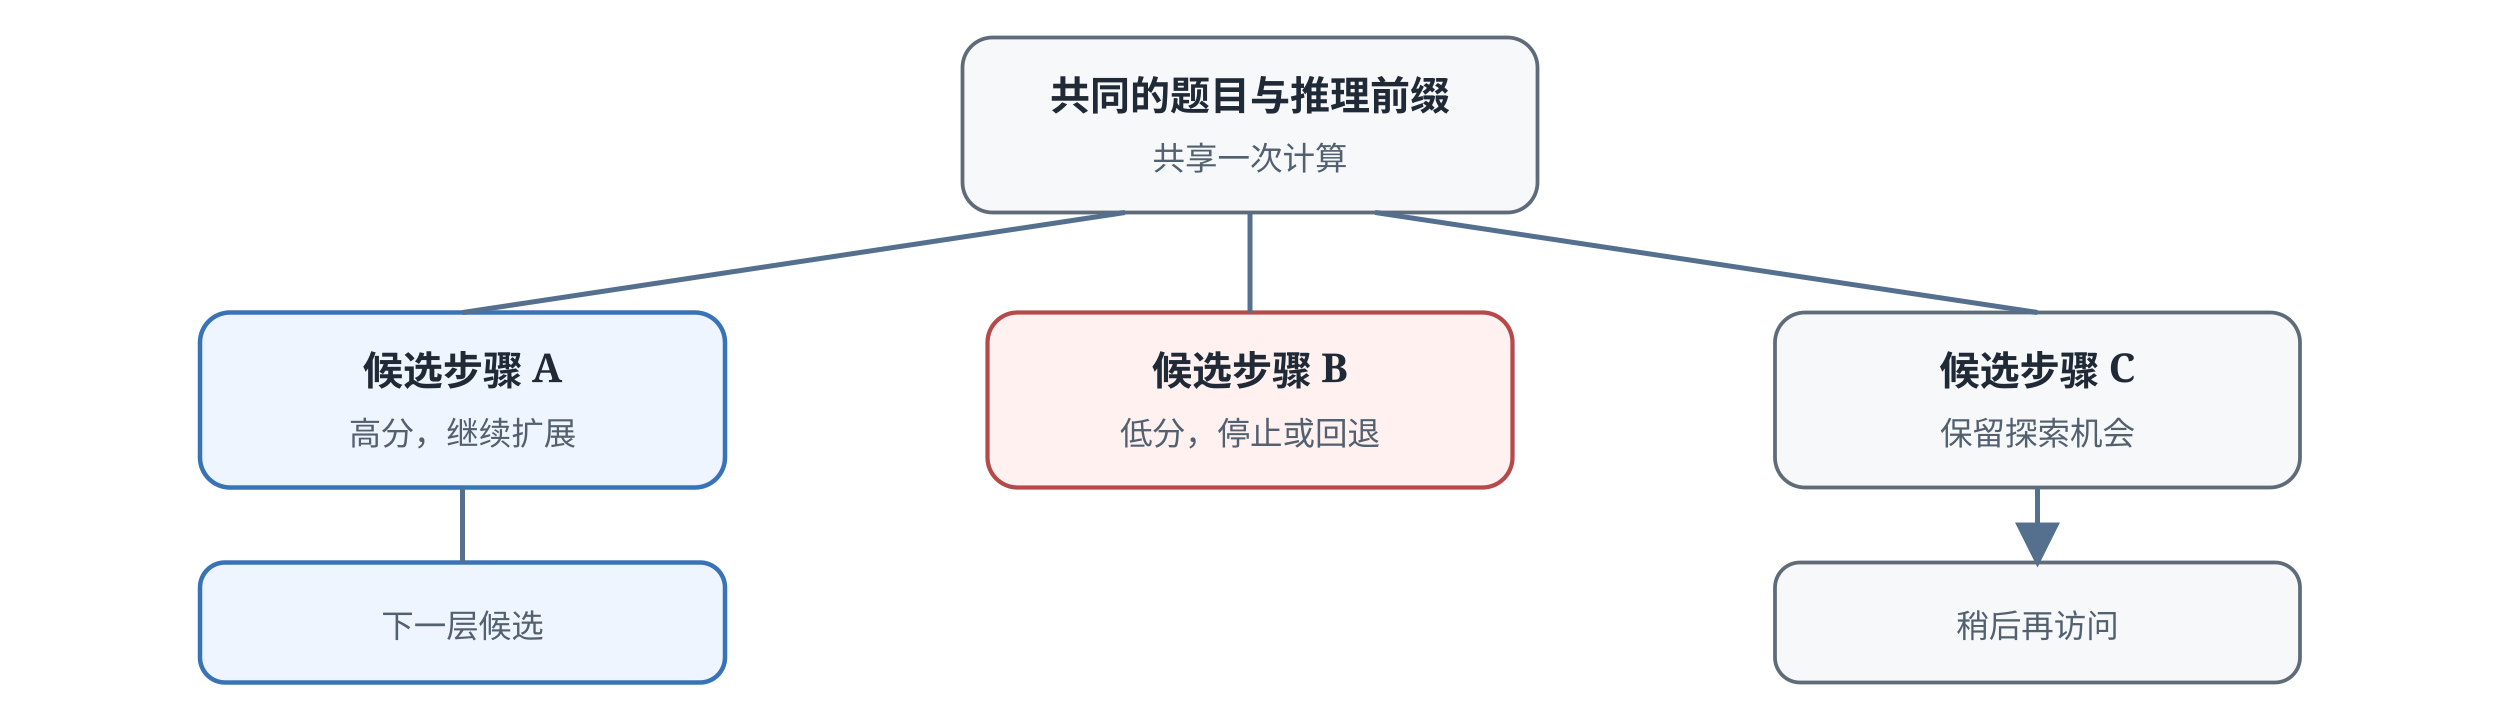
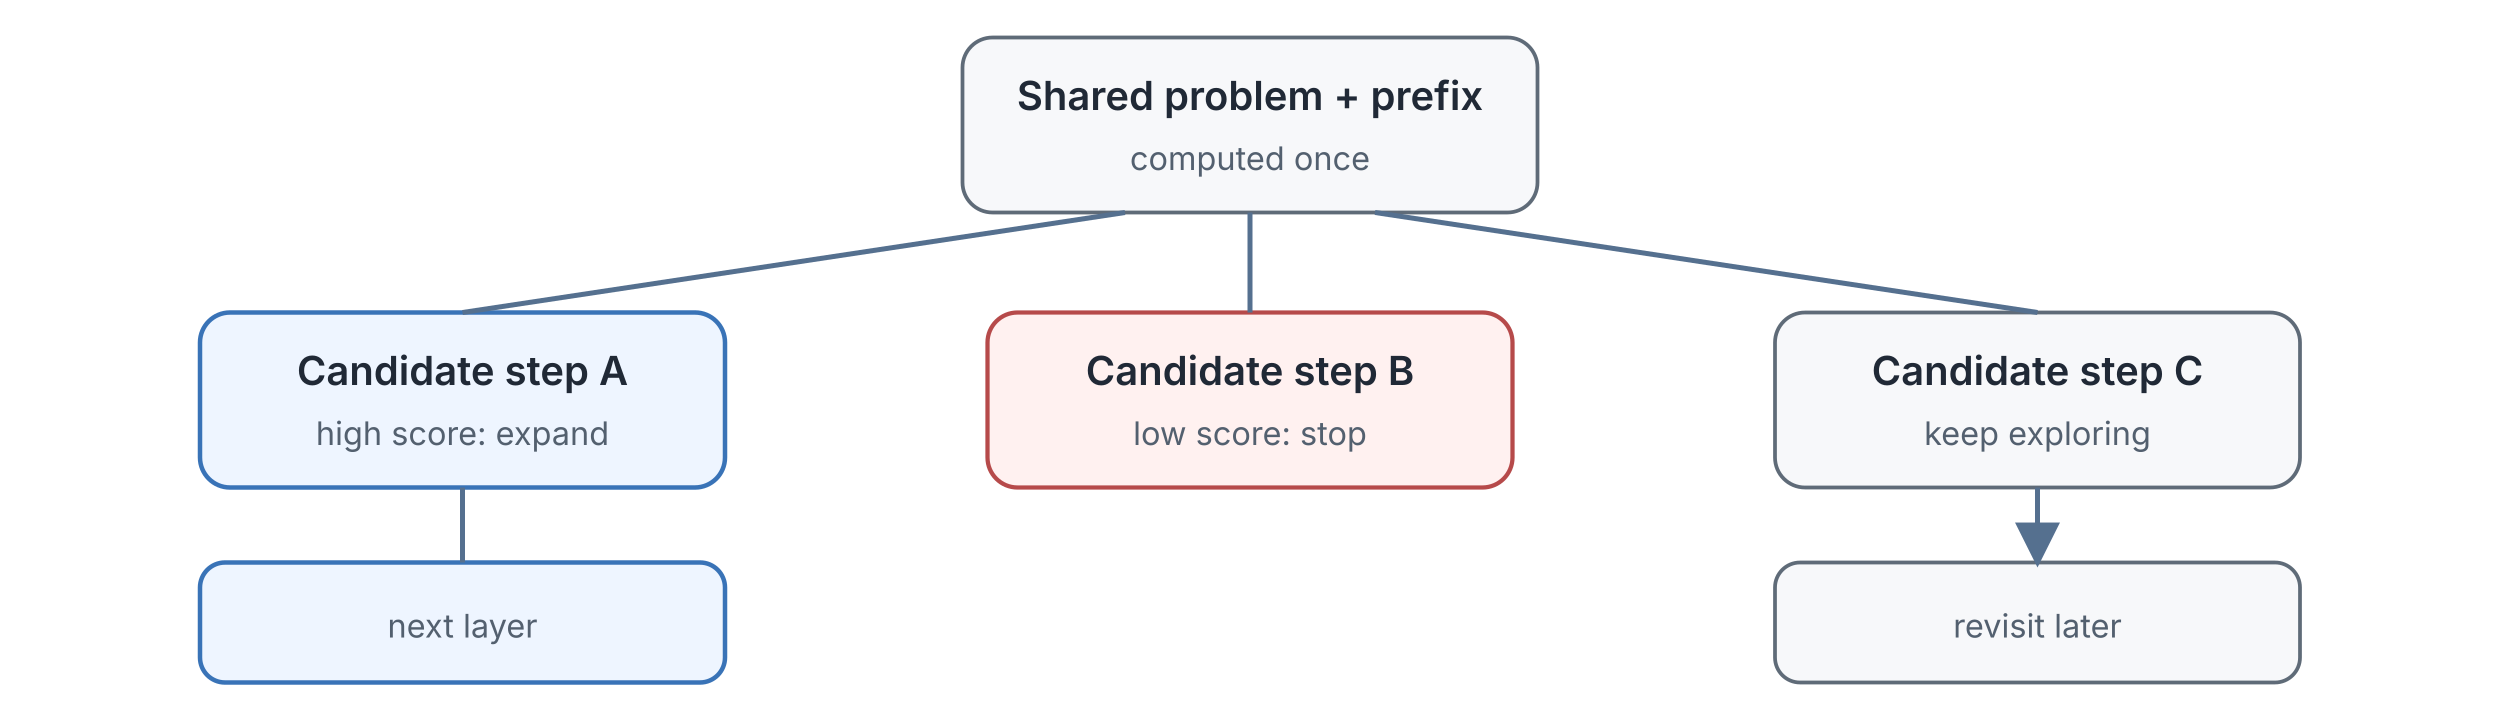
<svg xmlns="http://www.w3.org/2000/svg" width="1000" height="285" viewBox="0 0 1000 285" role="img" aria-labelledby="t d">
  <defs>
    <marker id="a" markerWidth="9" markerHeight="9" refX="8" refY="4.5" orient="auto">
      <path d="M0 0 9 4.5 0 9Z" fill="#55708f" />
    </marker>
-     <style>.b{fill:#f7f8fa;stroke:#5f6b78;stroke-width:1.5}.c{fill:#eef5ff;stroke:#3973b7;stroke-width:1.8}.e{fill:#fff1f0;stroke:#b64a4a;stroke-width:1.7}.t{font:600 16px 'Songti SC',serif;fill:#202936}.s{font:13px 'Songti SC',serif;fill:#53606f}.a{stroke:#55708f;stroke-width:2;fill:none;marker-end:url(#a)}</style>
+     <style>.b{fill:#f7f8fa;stroke:#5f6b78;stroke-width:1.5}.c{fill:#eef5ff;stroke:#3973b7;stroke-width:1.8}.e{fill:#fff1f0;stroke:#b64a4a;stroke-width:1.7}.t{font:600 16px Inter,Helvetica,Arial,sans-serif;fill:#202936}.s{font:13px Inter,Helvetica,Arial,sans-serif;fill:#53606f}.a{stroke:#55708f;stroke-width:2;fill:none;marker-end:url(#a)}</style>
  </defs>
  <rect x="385" y="15" width="230" height="70" rx="12" class="b" />
-   <text x="500" y="44" text-anchor="middle" class="t">共同的题目与推理前缀</text>
-   <text x="500" y="68" text-anchor="middle" class="s">共享一次计算</text>
+   <text x="500" y="44" text-anchor="middle" class="t">Shared problem + prefix</text>
+   <text x="500" y="68" text-anchor="middle" class="s">computed once</text>
  <rect x="80" y="125" width="210" height="70" rx="12" class="c" />
-   <text x="185" y="154" text-anchor="middle" class="t">候选步骤 A</text>
-   <text x="185" y="178" text-anchor="middle" class="s">高分，继续扩展</text>
+   <text x="185" y="154" text-anchor="middle" class="t">Candidate step A</text>
+   <text x="185" y="178" text-anchor="middle" class="s">high score: expand</text>
  <rect x="395" y="125" width="210" height="70" rx="12" class="e" />
-   <text x="500" y="154" text-anchor="middle" class="t">候选步骤 B</text>
-   <text x="500" y="178" text-anchor="middle" class="s">低分，停止或回退</text>
+   <text x="500" y="154" text-anchor="middle" class="t">Candidate step B</text>
+   <text x="500" y="178" text-anchor="middle" class="s">low score: stop</text>
  <rect x="710" y="125" width="210" height="70" rx="12" class="b" />
-   <text x="815" y="154" text-anchor="middle" class="t">候选步骤 C</text>
-   <text x="815" y="178" text-anchor="middle" class="s">保留探索机会</text>
+   <text x="815" y="154" text-anchor="middle" class="t">Candidate step C</text>
+   <text x="815" y="178" text-anchor="middle" class="s">keep exploring</text>
  <rect x="80" y="225" width="210" height="48" rx="10" class="c" />
-   <text x="185" y="255" text-anchor="middle" class="s">下一层候选</text>
+   <text x="185" y="255" text-anchor="middle" class="s">next layer</text>
  <rect x="710" y="225" width="210" height="48" rx="10" class="b" />
-   <text x="815" y="255" text-anchor="middle" class="s">稍后再访问</text>
+   <text x="815" y="255" text-anchor="middle" class="s">revisit later</text>
  <path d="M450 85 185 125M500 85V125M550 85 815 125M185 195V225M815 195V225" class="a" />
</svg>
